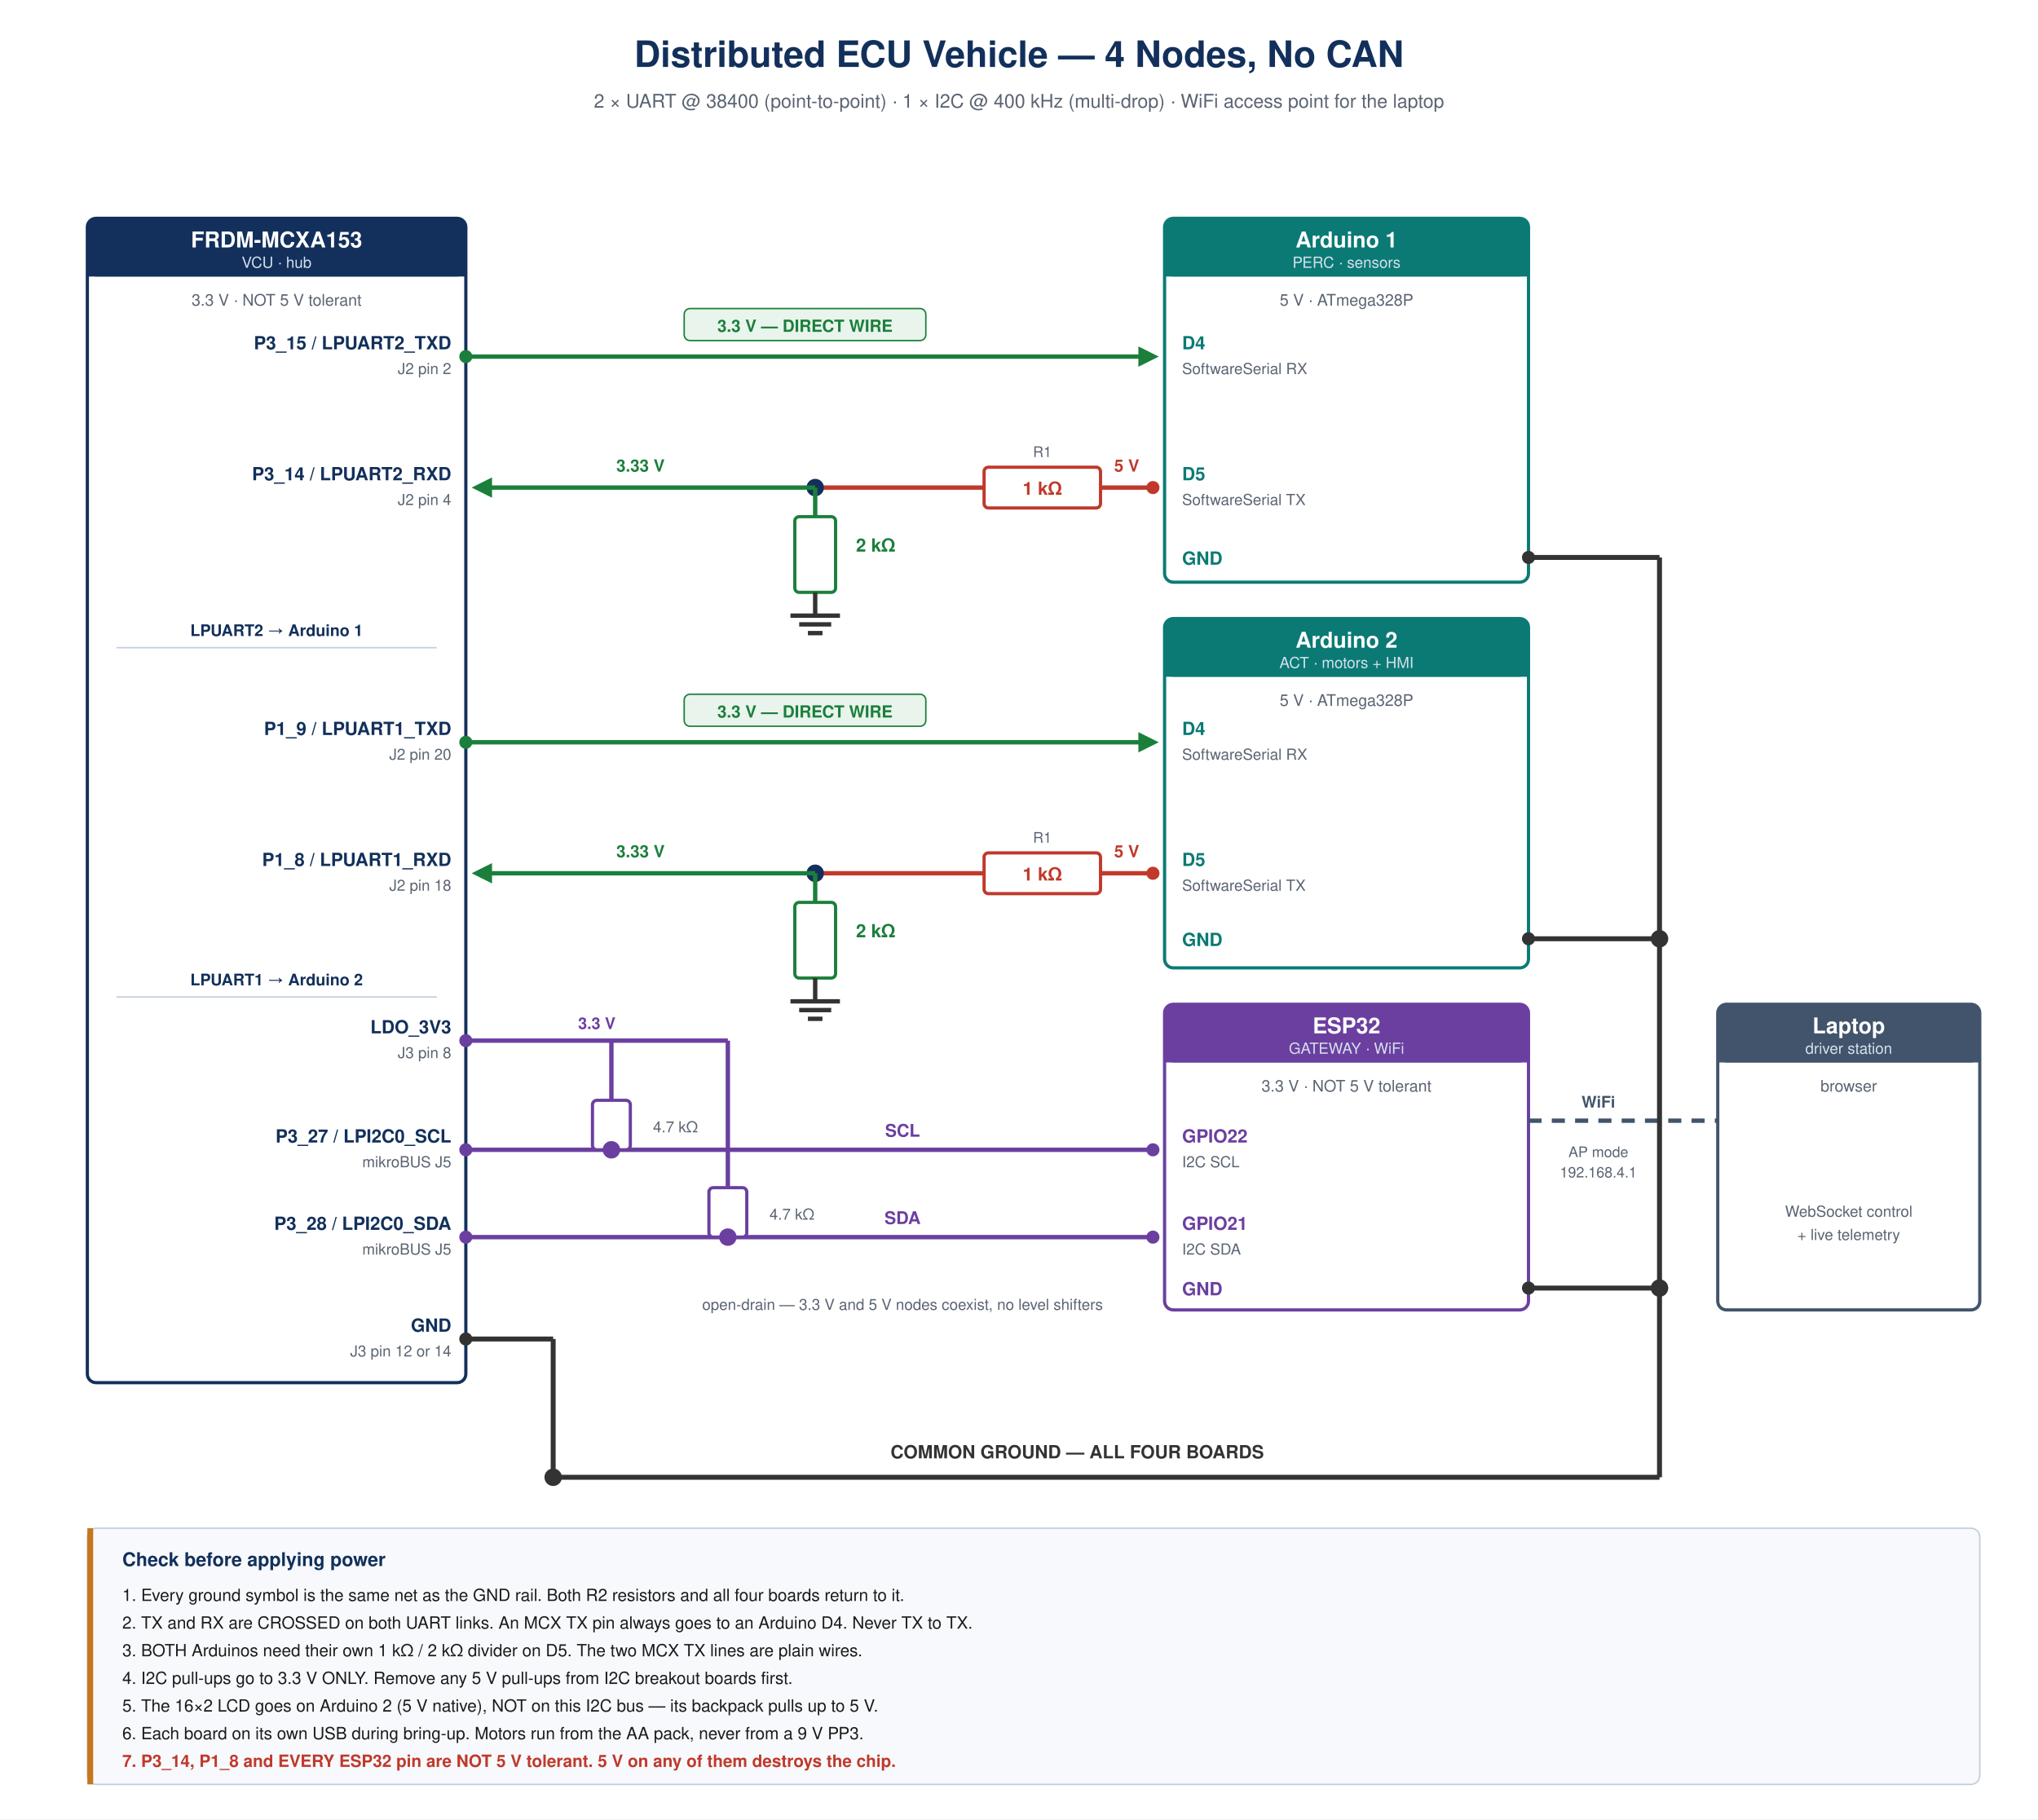
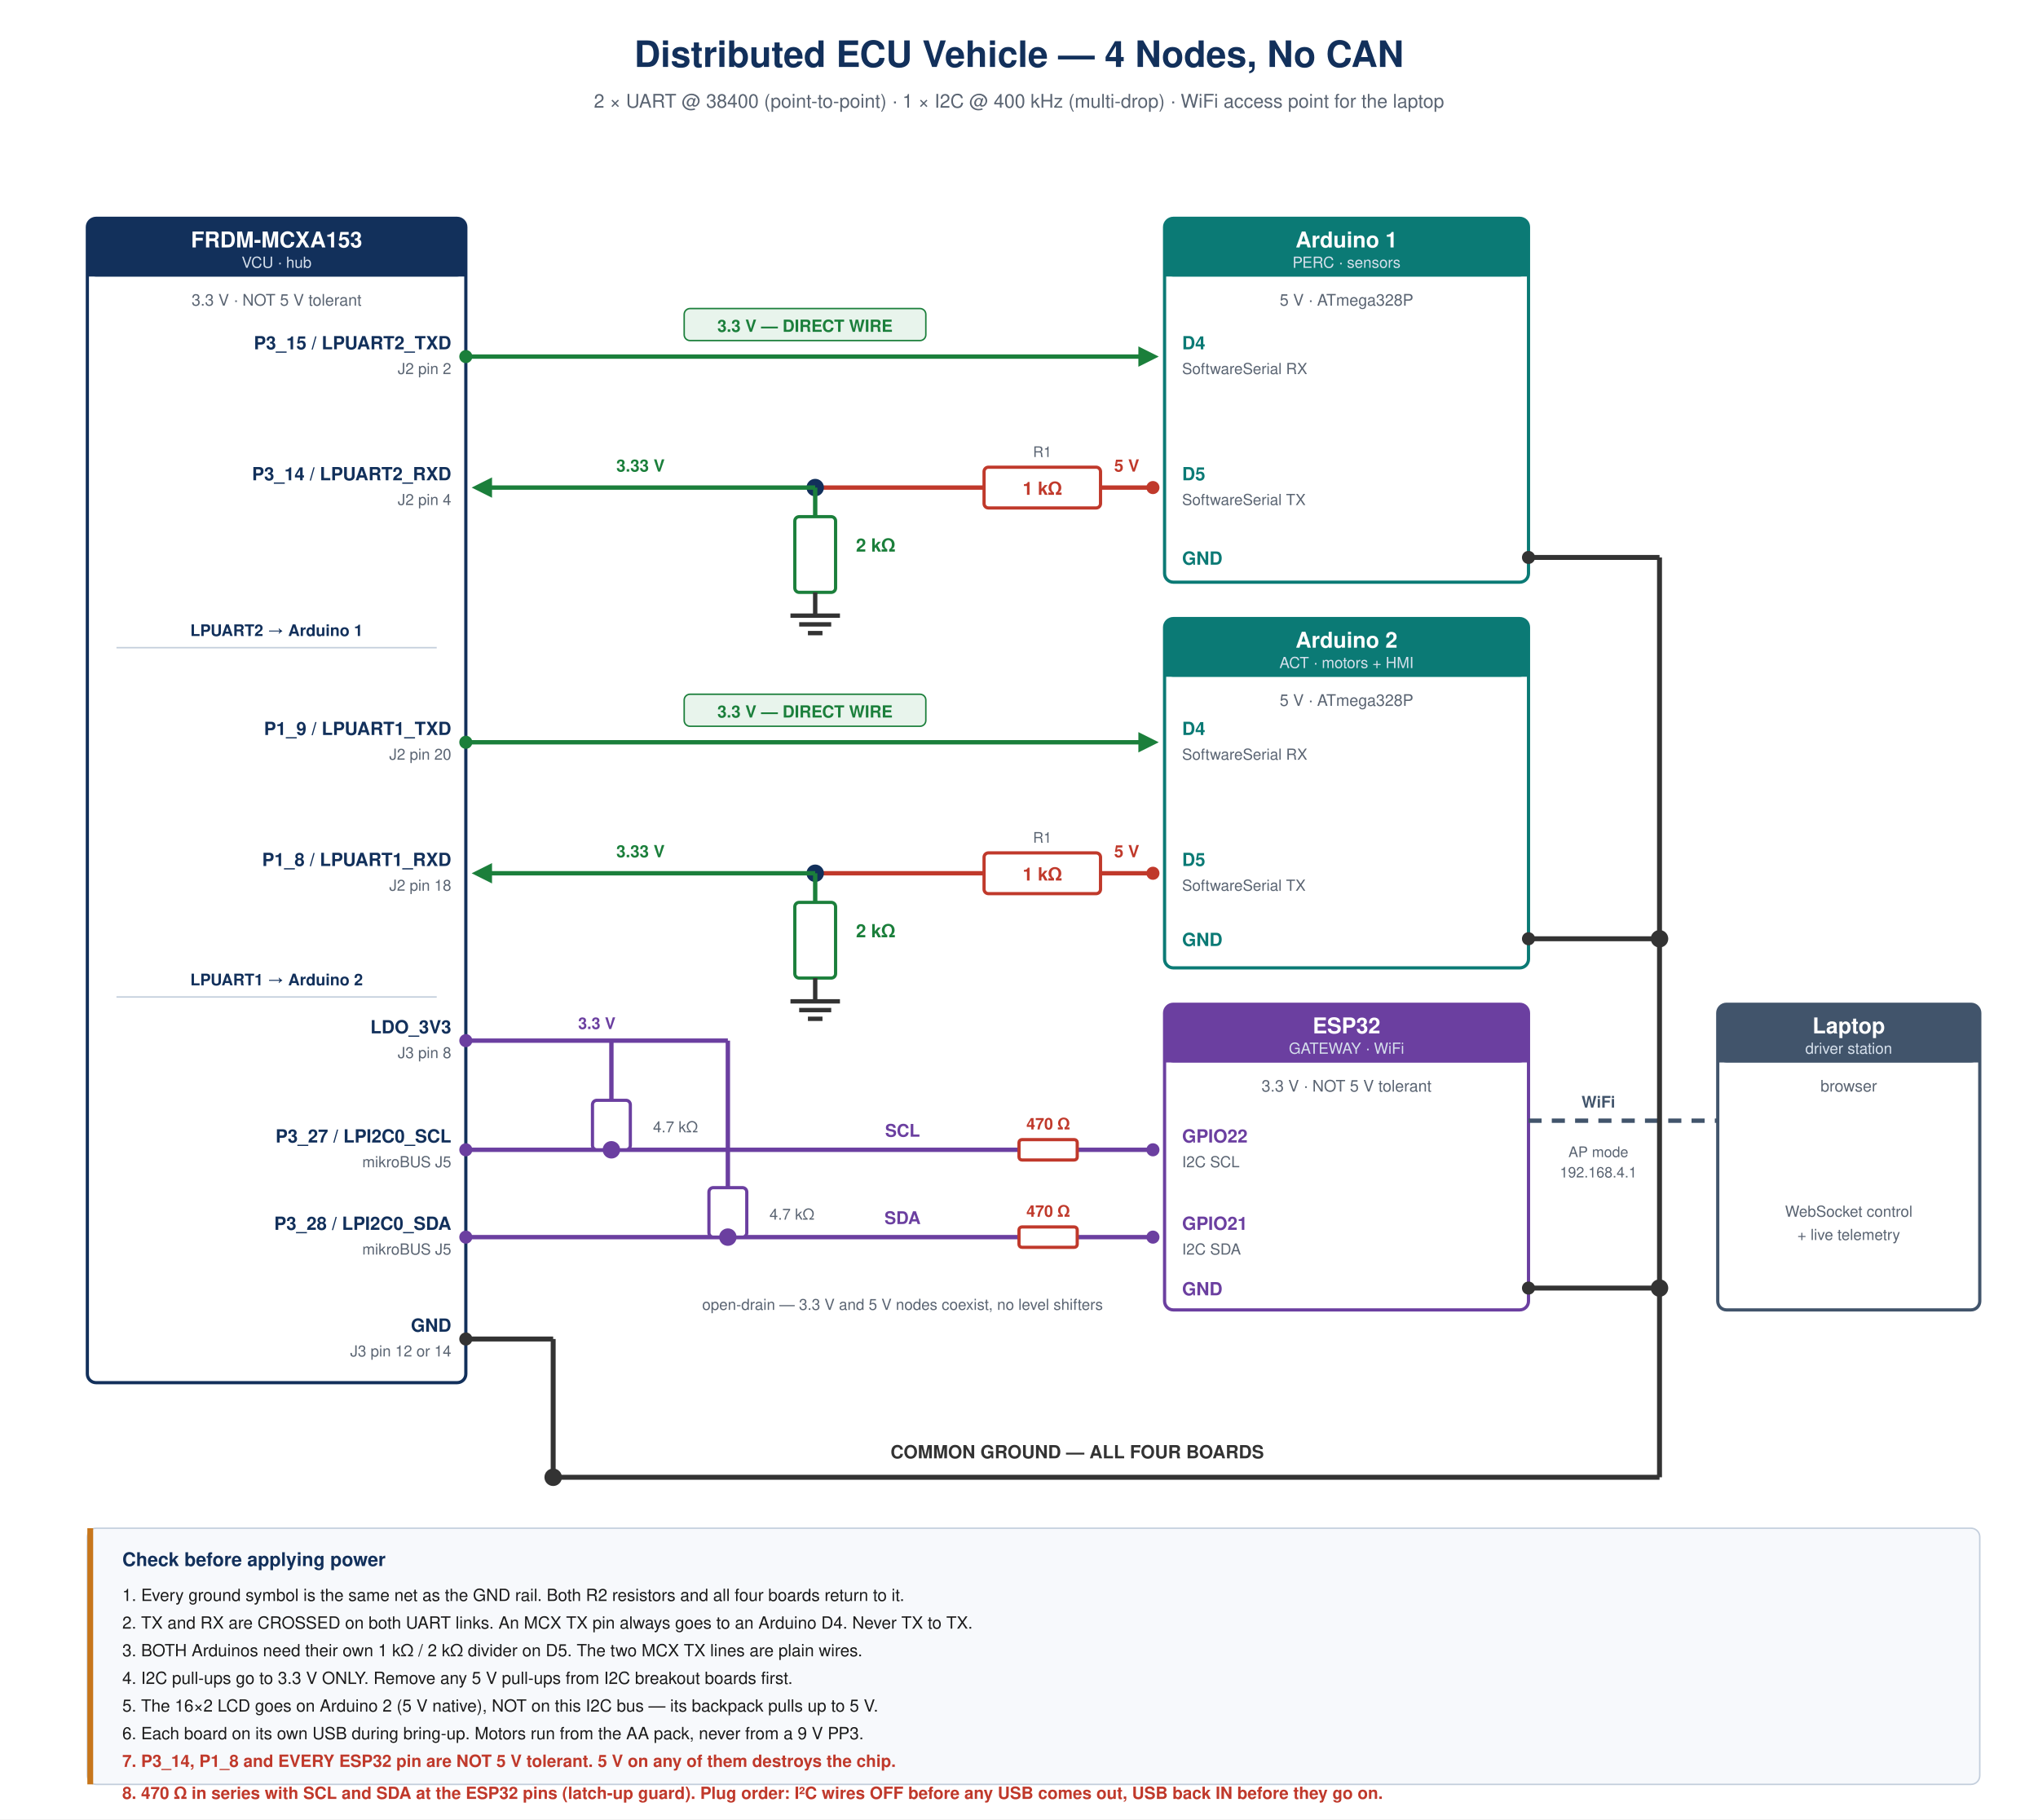
<svg xmlns="http://www.w3.org/2000/svg" viewBox="0 0 1400 1250" width="1400" height="1250" font-family="Helvetica, Arial, sans-serif">
  <rect width="1400" height="1250" fill="#ffffff" />
  <text x="700" y="46" text-anchor="middle" font-size="25" font-weight="bold" fill="#12305B">Distributed ECU Vehicle — 4 Nodes, No CAN</text>
  <text x="700" y="74" text-anchor="middle" font-size="13" fill="#5A6472">2 × UART @ 38400 (point-to-point) · 1 × I2C @ 400 kHz (multi-drop) · WiFi access point for the laptop</text>
  <rect x="60" y="150" width="260" height="800" rx="6" fill="#ffffff" stroke="#12305B" stroke-width="2.2" />
  <rect x="60" y="150" width="260" height="40" rx="6" fill="#12305B" />
  <rect x="60" y="182" width="260" height="8" fill="#12305B" />
  <text x="190" y="170" text-anchor="middle" font-size="15" font-weight="bold" fill="#ffffff">FRDM-MCXA153</text>
  <text x="190" y="184" text-anchor="middle" font-size="10.5" fill="#D6E0EC">VCU  ·  hub</text>
  <text x="190" y="210" text-anchor="middle" font-size="11" fill="#5A6472">3.3 V · NOT 5 V tolerant</text>
  <rect x="800" y="150" width="250" height="250" rx="6" fill="#ffffff" stroke="#0B7A75" stroke-width="2.2" />
  <rect x="800" y="150" width="250" height="40" rx="6" fill="#0B7A75" />
  <rect x="800" y="182" width="250" height="8" fill="#0B7A75" />
  <text x="925" y="170" text-anchor="middle" font-size="15" font-weight="bold" fill="#ffffff">Arduino 1</text>
  <text x="925" y="184" text-anchor="middle" font-size="10.5" fill="#D6E0EC">PERC  ·  sensors</text>
  <text x="925" y="210" text-anchor="middle" font-size="11" fill="#5A6472">5 V · ATmega328P</text>
  <rect x="800" y="425" width="250" height="240" rx="6" fill="#ffffff" stroke="#0B7A75" stroke-width="2.2" />
  <rect x="800" y="425" width="250" height="40" rx="6" fill="#0B7A75" />
  <rect x="800" y="457" width="250" height="8" fill="#0B7A75" />
  <text x="925" y="445" text-anchor="middle" font-size="15" font-weight="bold" fill="#ffffff">Arduino 2</text>
  <text x="925" y="459" text-anchor="middle" font-size="10.5" fill="#D6E0EC">ACT  ·  motors + HMI</text>
  <text x="925" y="485" text-anchor="middle" font-size="11" fill="#5A6472">5 V · ATmega328P</text>
  <rect x="800" y="690" width="250" height="210" rx="6" fill="#ffffff" stroke="#6B3FA0" stroke-width="2.2" />
  <rect x="800" y="690" width="250" height="40" rx="6" fill="#6B3FA0" />
  <rect x="800" y="722" width="250" height="8" fill="#6B3FA0" />
  <text x="925" y="710" text-anchor="middle" font-size="15" font-weight="bold" fill="#ffffff">ESP32</text>
  <text x="925" y="724" text-anchor="middle" font-size="10.5" fill="#D6E0EC">GATEWAY  ·  WiFi</text>
  <text x="925" y="750" text-anchor="middle" font-size="11" fill="#5A6472">3.3 V · NOT 5 V tolerant</text>
  <rect x="1180" y="690" width="180" height="210" rx="6" fill="#ffffff" stroke="#41546B" stroke-width="2.2" />
  <rect x="1180" y="690" width="180" height="40" rx="6" fill="#41546B" />
  <rect x="1180" y="722" width="180" height="8" fill="#41546B" />
  <text x="1270" y="710" text-anchor="middle" font-size="15" font-weight="bold" fill="#ffffff">Laptop</text>
  <text x="1270" y="724" text-anchor="middle" font-size="10.5" fill="#D6E0EC">driver station</text>
  <text x="1270" y="750" text-anchor="middle" font-size="11" fill="#5A6472">browser</text>
  <text x="310" y="240" text-anchor="end" font-size="12.5" font-weight="bold" fill="#12305B">P3_15 / LPUART2_TXD</text>
  <text x="310" y="257" text-anchor="end" font-size="10.5" fill="#5A6472">J2 pin 2</text>
  <text x="310" y="330" text-anchor="end" font-size="12.5" font-weight="bold" fill="#12305B">P3_14 / LPUART2_RXD</text>
  <text x="310" y="347" text-anchor="end" font-size="10.5" fill="#5A6472">J2 pin 4</text>
  <text x="310" y="505" text-anchor="end" font-size="12.5" font-weight="bold" fill="#12305B">P1_9 / LPUART1_TXD</text>
  <text x="310" y="522" text-anchor="end" font-size="10.5" fill="#5A6472">J2 pin 20</text>
  <text x="310" y="595" text-anchor="end" font-size="12.5" font-weight="bold" fill="#12305B">P1_8 / LPUART1_RXD</text>
  <text x="310" y="612" text-anchor="end" font-size="10.5" fill="#5A6472">J2 pin 18</text>
  <text x="310" y="710" text-anchor="end" font-size="12.5" font-weight="bold" fill="#12305B">LDO_3V3</text>
  <text x="310" y="727" text-anchor="end" font-size="10.5" fill="#5A6472">J3 pin 8</text>
  <text x="310" y="785" text-anchor="end" font-size="12.5" font-weight="bold" fill="#12305B">P3_27 / LPI2C0_SCL</text>
  <text x="310" y="802" text-anchor="end" font-size="10.5" fill="#5A6472">mikroBUS J5</text>
  <text x="310" y="845" text-anchor="end" font-size="12.5" font-weight="bold" fill="#12305B">P3_28 / LPI2C0_SDA</text>
  <text x="310" y="862" text-anchor="end" font-size="10.5" fill="#5A6472">mikroBUS J5</text>
  <text x="310" y="915" text-anchor="end" font-size="12.5" font-weight="bold" fill="#12305B">GND</text>
  <text x="310" y="932" text-anchor="end" font-size="10.5" fill="#5A6472">J3 pin 12 or 14</text>
  <line x1="80" y1="445" x2="300" y2="445" stroke="#C3CEDC" stroke-width="1" />
  <line x1="80" y1="685" x2="300" y2="685" stroke="#C3CEDC" stroke-width="1" />
  <text x="190" y="437" text-anchor="middle" font-size="11" font-weight="bold" fill="#12305B">LPUART2 → Arduino 1</text>
  <text x="190" y="677" text-anchor="middle" font-size="11" font-weight="bold" fill="#12305B">LPUART1 → Arduino 2</text>
  <text x="812" y="240" font-size="12.5" font-weight="bold" fill="#0B7A75">D4</text>
  <text x="812" y="257" font-size="10.5" fill="#5A6472">SoftwareSerial RX</text>
  <text x="812" y="330" font-size="12.5" font-weight="bold" fill="#0B7A75">D5</text>
  <text x="812" y="347" font-size="10.5" fill="#5A6472">SoftwareSerial TX</text>
  <text x="812" y="388" font-size="12.5" font-weight="bold" fill="#0B7A75">GND</text>
  <text x="812" y="505" font-size="12.5" font-weight="bold" fill="#0B7A75">D4</text>
  <text x="812" y="522" font-size="10.5" fill="#5A6472">SoftwareSerial RX</text>
  <text x="812" y="595" font-size="12.5" font-weight="bold" fill="#0B7A75">D5</text>
  <text x="812" y="612" font-size="10.5" fill="#5A6472">SoftwareSerial TX</text>
  <text x="812" y="650" font-size="12.5" font-weight="bold" fill="#0B7A75">GND</text>
  <text x="812" y="785" font-size="12.5" font-weight="bold" fill="#6B3FA0">GPIO22</text>
  <text x="812" y="802" font-size="10.5" fill="#5A6472">I2C SCL</text>
  <text x="812" y="845" font-size="12.5" font-weight="bold" fill="#6B3FA0">GPIO21</text>
  <text x="812" y="862" font-size="10.5" fill="#5A6472">I2C SDA</text>
  <text x="812" y="890" font-size="12.5" font-weight="bold" fill="#6B3FA0">GND</text>
  <line x1="320" y1="245" x2="786" y2="245" stroke="#1B7F3B" stroke-width="3" />
  <polygon points="796,245 782,238 782,252" fill="#1B7F3B" />
  <circle cx="320" cy="245" r="4.5" fill="#1B7F3B" />
  <rect x="470" y="212" width="166" height="22" rx="4" fill="#E8F4EC" stroke="#1B7F3B" stroke-width="1" />
  <text x="553" y="228" text-anchor="middle" font-size="11.5" font-weight="bold" fill="#1B7F3B">3.3 V — DIRECT WIRE</text>
  <line x1="792" y1="335" x2="756" y2="335" stroke="#C0392B" stroke-width="3" />
  <circle cx="792" cy="335" r="4.5" fill="#C0392B" />
  <rect x="676" y="321" width="80" height="28" rx="3" fill="#ffffff" stroke="#C0392B" stroke-width="2.2" />
  <text x="716" y="340" text-anchor="middle" font-size="12.5" font-weight="bold" fill="#C0392B">1 kΩ</text>
  <text x="716" y="314" text-anchor="middle" font-size="10" fill="#5A6472">R1</text>
  <text x="774" y="324" text-anchor="middle" font-size="11.5" font-weight="bold" fill="#C0392B">5 V</text>
  <line x1="676" y1="335" x2="560" y2="335" stroke="#C0392B" stroke-width="3" />
  <circle cx="560" cy="335" r="6" fill="#12305B" />
  <line x1="560" y1="335" x2="334" y2="335" stroke="#1B7F3B" stroke-width="3" />
  <polygon points="324,335 338,328 338,342" fill="#1B7F3B" />
  <text x="440" y="324" text-anchor="middle" font-size="11.5" font-weight="bold" fill="#1B7F3B">3.33 V</text>
  <line x1="560" y1="335" x2="560" y2="355" stroke="#1B7F3B" stroke-width="3" />
  <rect x="546" y="355" width="28" height="52" rx="3" fill="#ffffff" stroke="#1B7F3B" stroke-width="2.2" />
  <text x="588" y="379" font-size="12.5" font-weight="bold" fill="#1B7F3B">2 kΩ</text>
  <line x1="560" y1="407" x2="560" y2="423" stroke="#333333" stroke-width="3" />
  <line x1="543" y1="423" x2="577" y2="423" stroke="#333333" stroke-width="3" />
  <line x1="549" y1="429" x2="571" y2="429" stroke="#333333" stroke-width="3" />
  <line x1="555" y1="435" x2="565" y2="435" stroke="#333333" stroke-width="3" />
  <line x1="320" y1="510" x2="786" y2="510" stroke="#1B7F3B" stroke-width="3" />
  <polygon points="796,510 782,503 782,517" fill="#1B7F3B" />
  <circle cx="320" cy="510" r="4.5" fill="#1B7F3B" />
  <rect x="470" y="477" width="166" height="22" rx="4" fill="#E8F4EC" stroke="#1B7F3B" stroke-width="1" />
  <text x="553" y="493" text-anchor="middle" font-size="11.5" font-weight="bold" fill="#1B7F3B">3.3 V — DIRECT WIRE</text>
  <line x1="792" y1="600" x2="756" y2="600" stroke="#C0392B" stroke-width="3" />
  <circle cx="792" cy="600" r="4.5" fill="#C0392B" />
  <rect x="676" y="586" width="80" height="28" rx="3" fill="#ffffff" stroke="#C0392B" stroke-width="2.2" />
  <text x="716" y="605" text-anchor="middle" font-size="12.5" font-weight="bold" fill="#C0392B">1 kΩ</text>
  <text x="716" y="579" text-anchor="middle" font-size="10" fill="#5A6472">R1</text>
  <text x="774" y="589" text-anchor="middle" font-size="11.5" font-weight="bold" fill="#C0392B">5 V</text>
  <line x1="676" y1="600" x2="560" y2="600" stroke="#C0392B" stroke-width="3" />
  <circle cx="560" cy="600" r="6" fill="#12305B" />
  <line x1="560" y1="600" x2="334" y2="600" stroke="#1B7F3B" stroke-width="3" />
  <polygon points="324,600 338,593 338,607" fill="#1B7F3B" />
  <text x="440" y="589" text-anchor="middle" font-size="11.5" font-weight="bold" fill="#1B7F3B">3.33 V</text>
  <line x1="560" y1="600" x2="560" y2="620" stroke="#1B7F3B" stroke-width="3" />
  <rect x="546" y="620" width="28" height="52" rx="3" fill="#ffffff" stroke="#1B7F3B" stroke-width="2.2" />
  <text x="588" y="644" font-size="12.5" font-weight="bold" fill="#1B7F3B">2 kΩ</text>
  <line x1="560" y1="672" x2="560" y2="688" stroke="#333333" stroke-width="3" />
  <line x1="543" y1="688" x2="577" y2="688" stroke="#333333" stroke-width="3" />
  <line x1="549" y1="694" x2="571" y2="694" stroke="#333333" stroke-width="3" />
  <line x1="555" y1="700" x2="565" y2="700" stroke="#333333" stroke-width="3" />
  <line x1="320" y1="790" x2="792" y2="790" stroke="#6B3FA0" stroke-width="3" />
  <circle cx="320" cy="790" r="4.5" fill="#6B3FA0" />
  <circle cx="792" cy="790" r="4.5" fill="#6B3FA0" />
  <text x="620" y="781" text-anchor="middle" font-size="12" font-weight="bold" fill="#6B3FA0">SCL</text>
  <line x1="320" y1="850" x2="792" y2="850" stroke="#6B3FA0" stroke-width="3" />
  <circle cx="320" cy="850" r="4.5" fill="#6B3FA0" />
  <circle cx="792" cy="850" r="4.5" fill="#6B3FA0" />
  <text x="620" y="841" text-anchor="middle" font-size="12" font-weight="bold" fill="#6B3FA0">SDA</text>
  <circle cx="320" cy="715" r="4.5" fill="#6B3FA0" />
  <line x1="320" y1="715" x2="500" y2="715" stroke="#6B3FA0" stroke-width="3" />
  <text x="410" y="707" text-anchor="middle" font-size="11" font-weight="bold" fill="#6B3FA0">3.3 V</text>
  <line x1="420" y1="715" x2="420" y2="756" stroke="#6B3FA0" stroke-width="3" />
  <rect x="407" y="756" width="26" height="34" rx="3" fill="#ffffff" stroke="#6B3FA0" stroke-width="2.2" />
  <line x1="420" y1="790" x2="420" y2="790" stroke="#6B3FA0" stroke-width="3" />
  <circle cx="420" cy="790" r="6" fill="#6B3FA0" />
  <text x="464" y="778" text-anchor="middle" font-size="10.5" fill="#5A6472">4.7 kΩ</text>
  <line x1="500" y1="715" x2="500" y2="816" stroke="#6B3FA0" stroke-width="3" />
  <rect x="487" y="816" width="26" height="34" rx="3" fill="#ffffff" stroke="#6B3FA0" stroke-width="2.2" />
  <line x1="500" y1="850" x2="500" y2="850" stroke="#6B3FA0" stroke-width="3" />
  <circle cx="500" cy="850" r="6" fill="#6B3FA0" />
  <text x="544" y="838" text-anchor="middle" font-size="10.5" fill="#5A6472">4.7 kΩ</text>
  <text x="620" y="900" text-anchor="middle" font-size="10.5" fill="#5A6472">open-drain — 3.3 V and 5 V nodes coexist, no level shifters</text>
  <line x1="1050" y1="770" x2="1180" y2="770" stroke="#41546B" stroke-width="3" stroke-dasharray="9,7" />
  <rect x="1069" y="748" width="60" height="17" fill="#ffffff" />
  <text x="1098" y="761" text-anchor="middle" font-size="11" font-weight="bold" fill="#41546B">WiFi</text>
  <rect x="1055" y="782" width="88" height="32" fill="#ffffff" />
  <text x="1098" y="795" text-anchor="middle" font-size="10" fill="#5A6472">AP mode</text>
  <text x="1098" y="809" text-anchor="middle" font-size="10" fill="#5A6472">192.168.4.1</text>
  <text x="1270" y="836" text-anchor="middle" font-size="10.5" fill="#5A6472">WebSocket control</text>
  <text x="1270" y="852" text-anchor="middle" font-size="10.5" fill="#5A6472">+ live telemetry</text>
  <circle cx="320" cy="920" r="4.5" fill="#333333" />
  <line x1="320" y1="920" x2="380" y2="920" stroke="#333333" stroke-width="3.4" />
  <line x1="380" y1="920" x2="380" y2="1015" stroke="#333333" stroke-width="3.4" />
  <line x1="380" y1="1015" x2="1140" y2="1015" stroke="#333333" stroke-width="3.4" />
  <circle cx="1050" cy="383" r="4.5" fill="#333333" />
  <line x1="1050" y1="383" x2="1140" y2="383" stroke="#333333" stroke-width="3.4" />
  <circle cx="1050" cy="645" r="4.5" fill="#333333" />
  <line x1="1050" y1="645" x2="1140" y2="645" stroke="#333333" stroke-width="3.4" />
  <circle cx="1050" cy="885" r="4.5" fill="#333333" />
  <line x1="1050" y1="885" x2="1140" y2="885" stroke="#333333" stroke-width="3.4" />
  <line x1="1140" y1="383" x2="1140" y2="1015" stroke="#333333" stroke-width="3.4" />
  <circle cx="1140" cy="645" r="6" fill="#333333" />
  <circle cx="1140" cy="885" r="6" fill="#333333" />
  <circle cx="380" cy="1015" r="6" fill="#333333" />
  <text x="740" y="1002" text-anchor="middle" font-size="12.5" font-weight="bold" fill="#333333">COMMON GROUND — ALL FOUR BOARDS</text>
  <rect x="60" y="1050" width="1300" height="176" rx="6" fill="#F7F9FC" stroke="#C3CEDC" stroke-width="1" />
  <rect x="60" y="1050" width="4" height="176" fill="#C7761B" />
  <text x="84" y="1076" font-size="13" font-weight="bold" fill="#12305B">Check before applying power</text>
  <text x="84" y="1100" font-size="11.6" fill="#1B1B1B">1.  Every ground symbol is the same net as the GND rail.  Both R2 resistors and all four boards return to it.</text>
  <text x="84" y="1119" font-size="11.6" fill="#1B1B1B">2.  TX and RX are CROSSED on both UART links.  An MCX TX pin always goes to an Arduino D4.  Never TX to TX.</text>
  <text x="84" y="1138" font-size="11.6" fill="#1B1B1B">3.  BOTH Arduinos need their own 1 kΩ / 2 kΩ divider on D5.  The two MCX TX lines are plain wires.</text>
  <text x="84" y="1157" font-size="11.6" fill="#1B1B1B">4.  I2C pull-ups go to 3.3 V ONLY.  Remove any 5 V pull-ups from I2C breakout boards first.</text>
  <text x="84" y="1176" font-size="11.6" fill="#1B1B1B">5.  The 16×2 LCD goes on Arduino 2 (5 V native), NOT on this I2C bus — its backpack pulls up to 5 V.</text>
  <text x="84" y="1195" font-size="11.6" fill="#1B1B1B">6.  Each board on its own USB during bring-up.  Motors run from the AA pack, never from a 9 V PP3.</text>
  <text x="84" y="1214" font-size="11.6" font-weight="bold" fill="#C0392B">7.  P3_14, P1_8 and EVERY ESP32 pin are NOT 5 V tolerant.  5 V on any of them destroys the chip.</text>
+   <g id="esp32-series-r">
+     <rect x="700" y="783" width="40" height="14" rx="2" fill="#ffffff" stroke="#C0392B" stroke-width="2.2" />
+     <text x="720" y="776" text-anchor="middle" font-size="11" font-weight="bold" fill="#C0392B">470 Ω</text>
+     <rect x="700" y="843" width="40" height="14" rx="2" fill="#ffffff" stroke="#C0392B" stroke-width="2.2" />
+     <text x="720" y="836" text-anchor="middle" font-size="11" font-weight="bold" fill="#C0392B">470 Ω</text>
+   </g>
+   <text x="84" y="1236" font-size="11.6" font-weight="bold" fill="#C0392B">8.  470 Ω in series with SCL and SDA at the ESP32 pins (latch-up guard).  Plug order: I²C wires OFF before any USB comes out, USB back IN before they go on.</text>
</svg>
